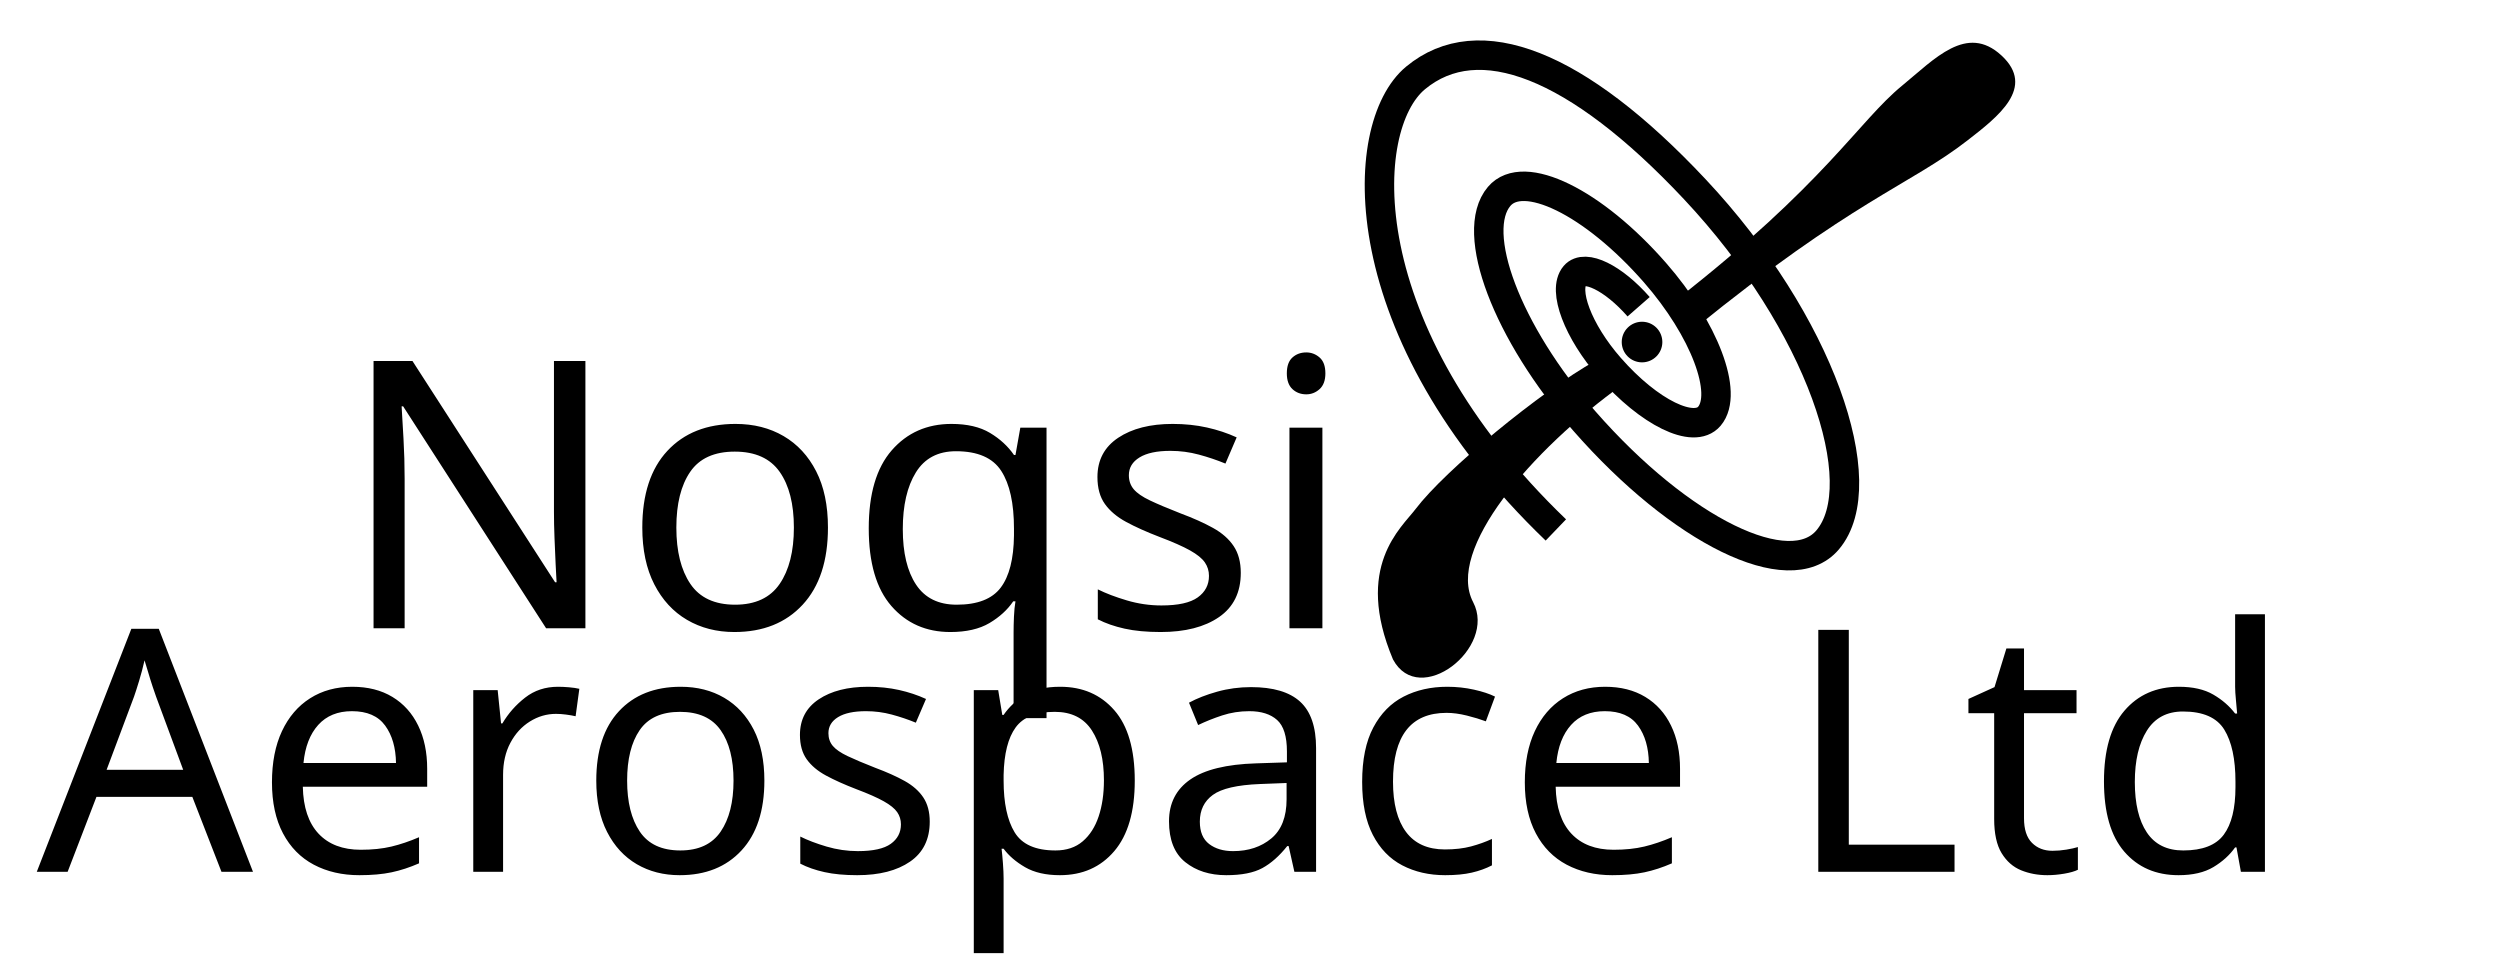
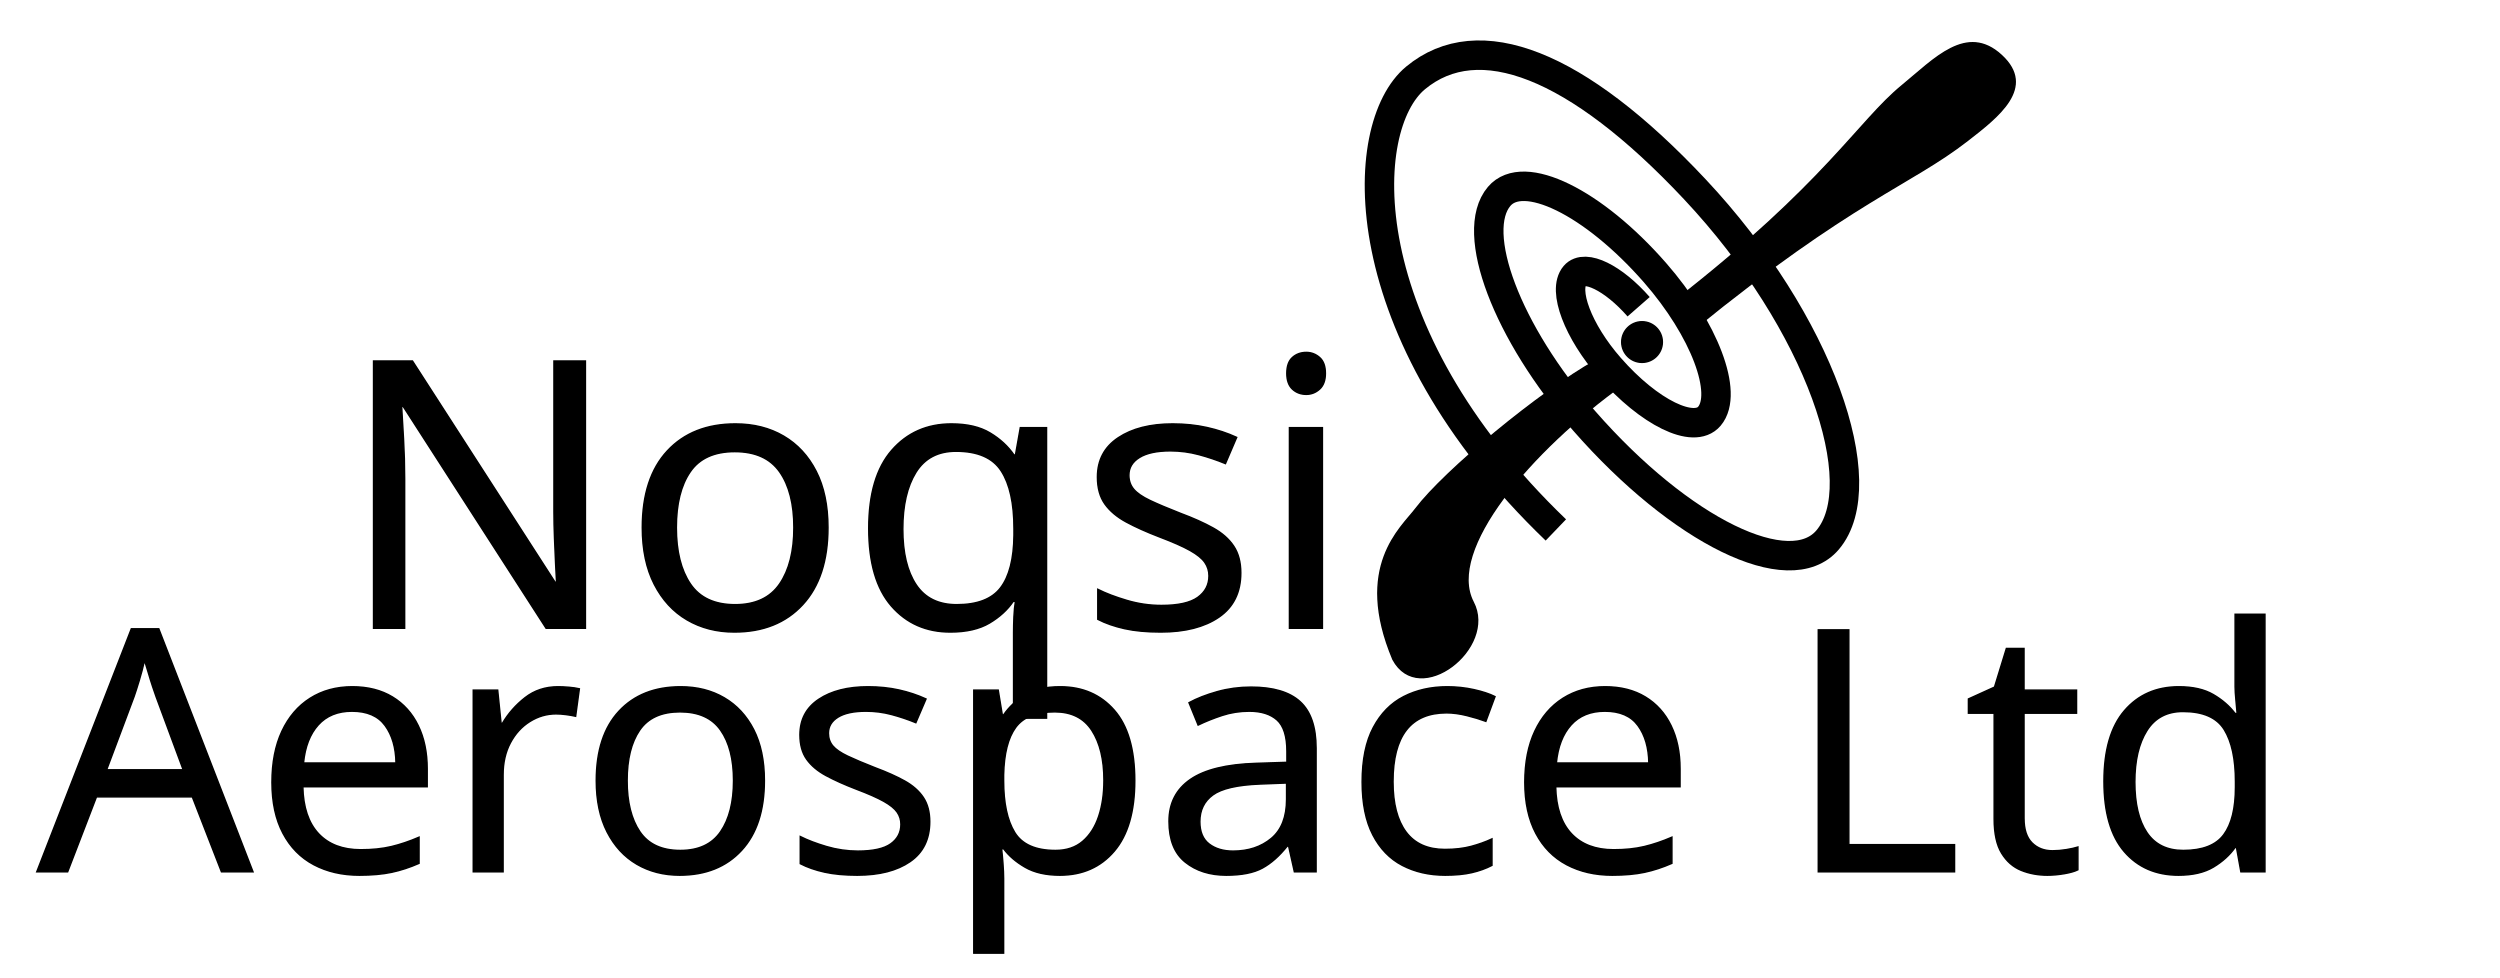
- <svg xmlns="http://www.w3.org/2000/svg" xmlns:html="http://www.w3.org/1999/xhtml" version="1.1" class="logo" x="0px" y="0px" width="1698px" height="664px" viewBox="0 0 1698 664" enable-background="new 0 0 1698 664" xml:space="preserve">
+ <svg xmlns="http://www.w3.org/2000/svg" xmlns:html="http://www.w3.org/1999/xhtml" version="1.1" class="logo" x="0px" y="0px" viewBox="0 0 1698 664" enable-background="new 0 0 1698 664" xml:space="preserve" stroke="black">
  <html:link href="http://fonts.googleapis.com/css?family=Comfortaa" rel="stylesheet" type="text/css" />
  <html:link href="/styles/master.css" rel="stylesheet" type="text/css" />
  <g id="Bottom_jet">
    <path d="M1083.777,244.939c-37.691,21.156-102.362,74.453-122.234,100.703c-9.835,12.992-41.931,39.178-15.427,102.232   c17.851,33.336,70.727-7.795,54.442-38.881c-18.546-35.402,38.946-102.916,101.792-147.982" />
  </g>
  <g id="Top_jet">
    <path d="M1138.615,203.579c101.095-78.885,123.721-121.165,153.271-145.387c22.068-18.087,43.868-42.322,67.49-20.534   c23.622,21.787-2.45,41.681-23.03,57.685c-39.011,30.339-78.246,40.731-185.359,127.827" />
  </g>
  <g id="Center">
    <circle cx="1115.272" cy="232.322" r="13.793" />
  </g>
  <g id="Swirl">
-     <path fill="none" stroke="#000000" stroke-width="20" stroke-miterlimit="10" d="M1056.741,359.951   C916.412,225.219,921.273,86.185,961.48,52.905c42.717-35.358,109.349-9.907,189.544,75.539   c85.204,90.782,122.42,200.366,90.296,238.263c-25.698,30.316-99.707-5.869-165.303-80.824   c-52.477-59.965-78.35-128.234-57.79-152.489c16.447-19.401,63.813,3.758,105.794,51.729   c33.584,38.376,50.145,82.071,36.986,97.593c-10.528,12.418-40.84-2.404-67.708-33.105c-21.495-24.563-32.093-52.525-23.671-62.46   c6.736-7.946,26.137,1.538,43.333,21.188" />
+     <path fill="none" stroke-width="20" stroke-miterlimit="10" d="M1056.741,359.951   C916.412,225.219,921.273,86.185,961.48,52.905c42.717-35.358,109.349-9.907,189.544,75.539   c85.204,90.782,122.42,200.366,90.296,238.263c-25.698,30.316-99.707-5.869-165.303-80.824   c-52.477-59.965-78.35-128.234-57.79-152.489c16.447-19.401,63.813,3.758,105.794,51.729   c33.584,38.376,50.145,82.071,36.986,97.593c-10.528,12.418-40.84-2.404-67.708-33.105c-21.495-24.563-32.093-52.525-23.671-62.46   c6.736-7.946,26.137,1.538,43.333,21.188" />
  </g>
  <g id="Aerospace">
    <text transform="matrix(1 0 0 1 24.9844 592.127)" font-family="'Comfortaa'" font-size="230.17">Aerospace Ltd</text>
  </g>
  <g id="Noqsi">
    <text transform="matrix(1 0 0 1 229.0601 426.7246)" font-family="'Comfortaa'" font-size="254.219">Noqsi</text>
-     <line fill="none" x1="2664" y1="312.292" x2="-146" y2="312.292" />
  </g>
  <g id="Star" display="none">
    <polygon display="inline" points="918.185,245.5 902.543,260.378 905.933,281.698 886.948,271.421 867.72,281.231 871.628,260.001    856.355,244.745 877.754,241.902 887.543,222.662 896.86,242.136  " />
  </g>
</svg>
